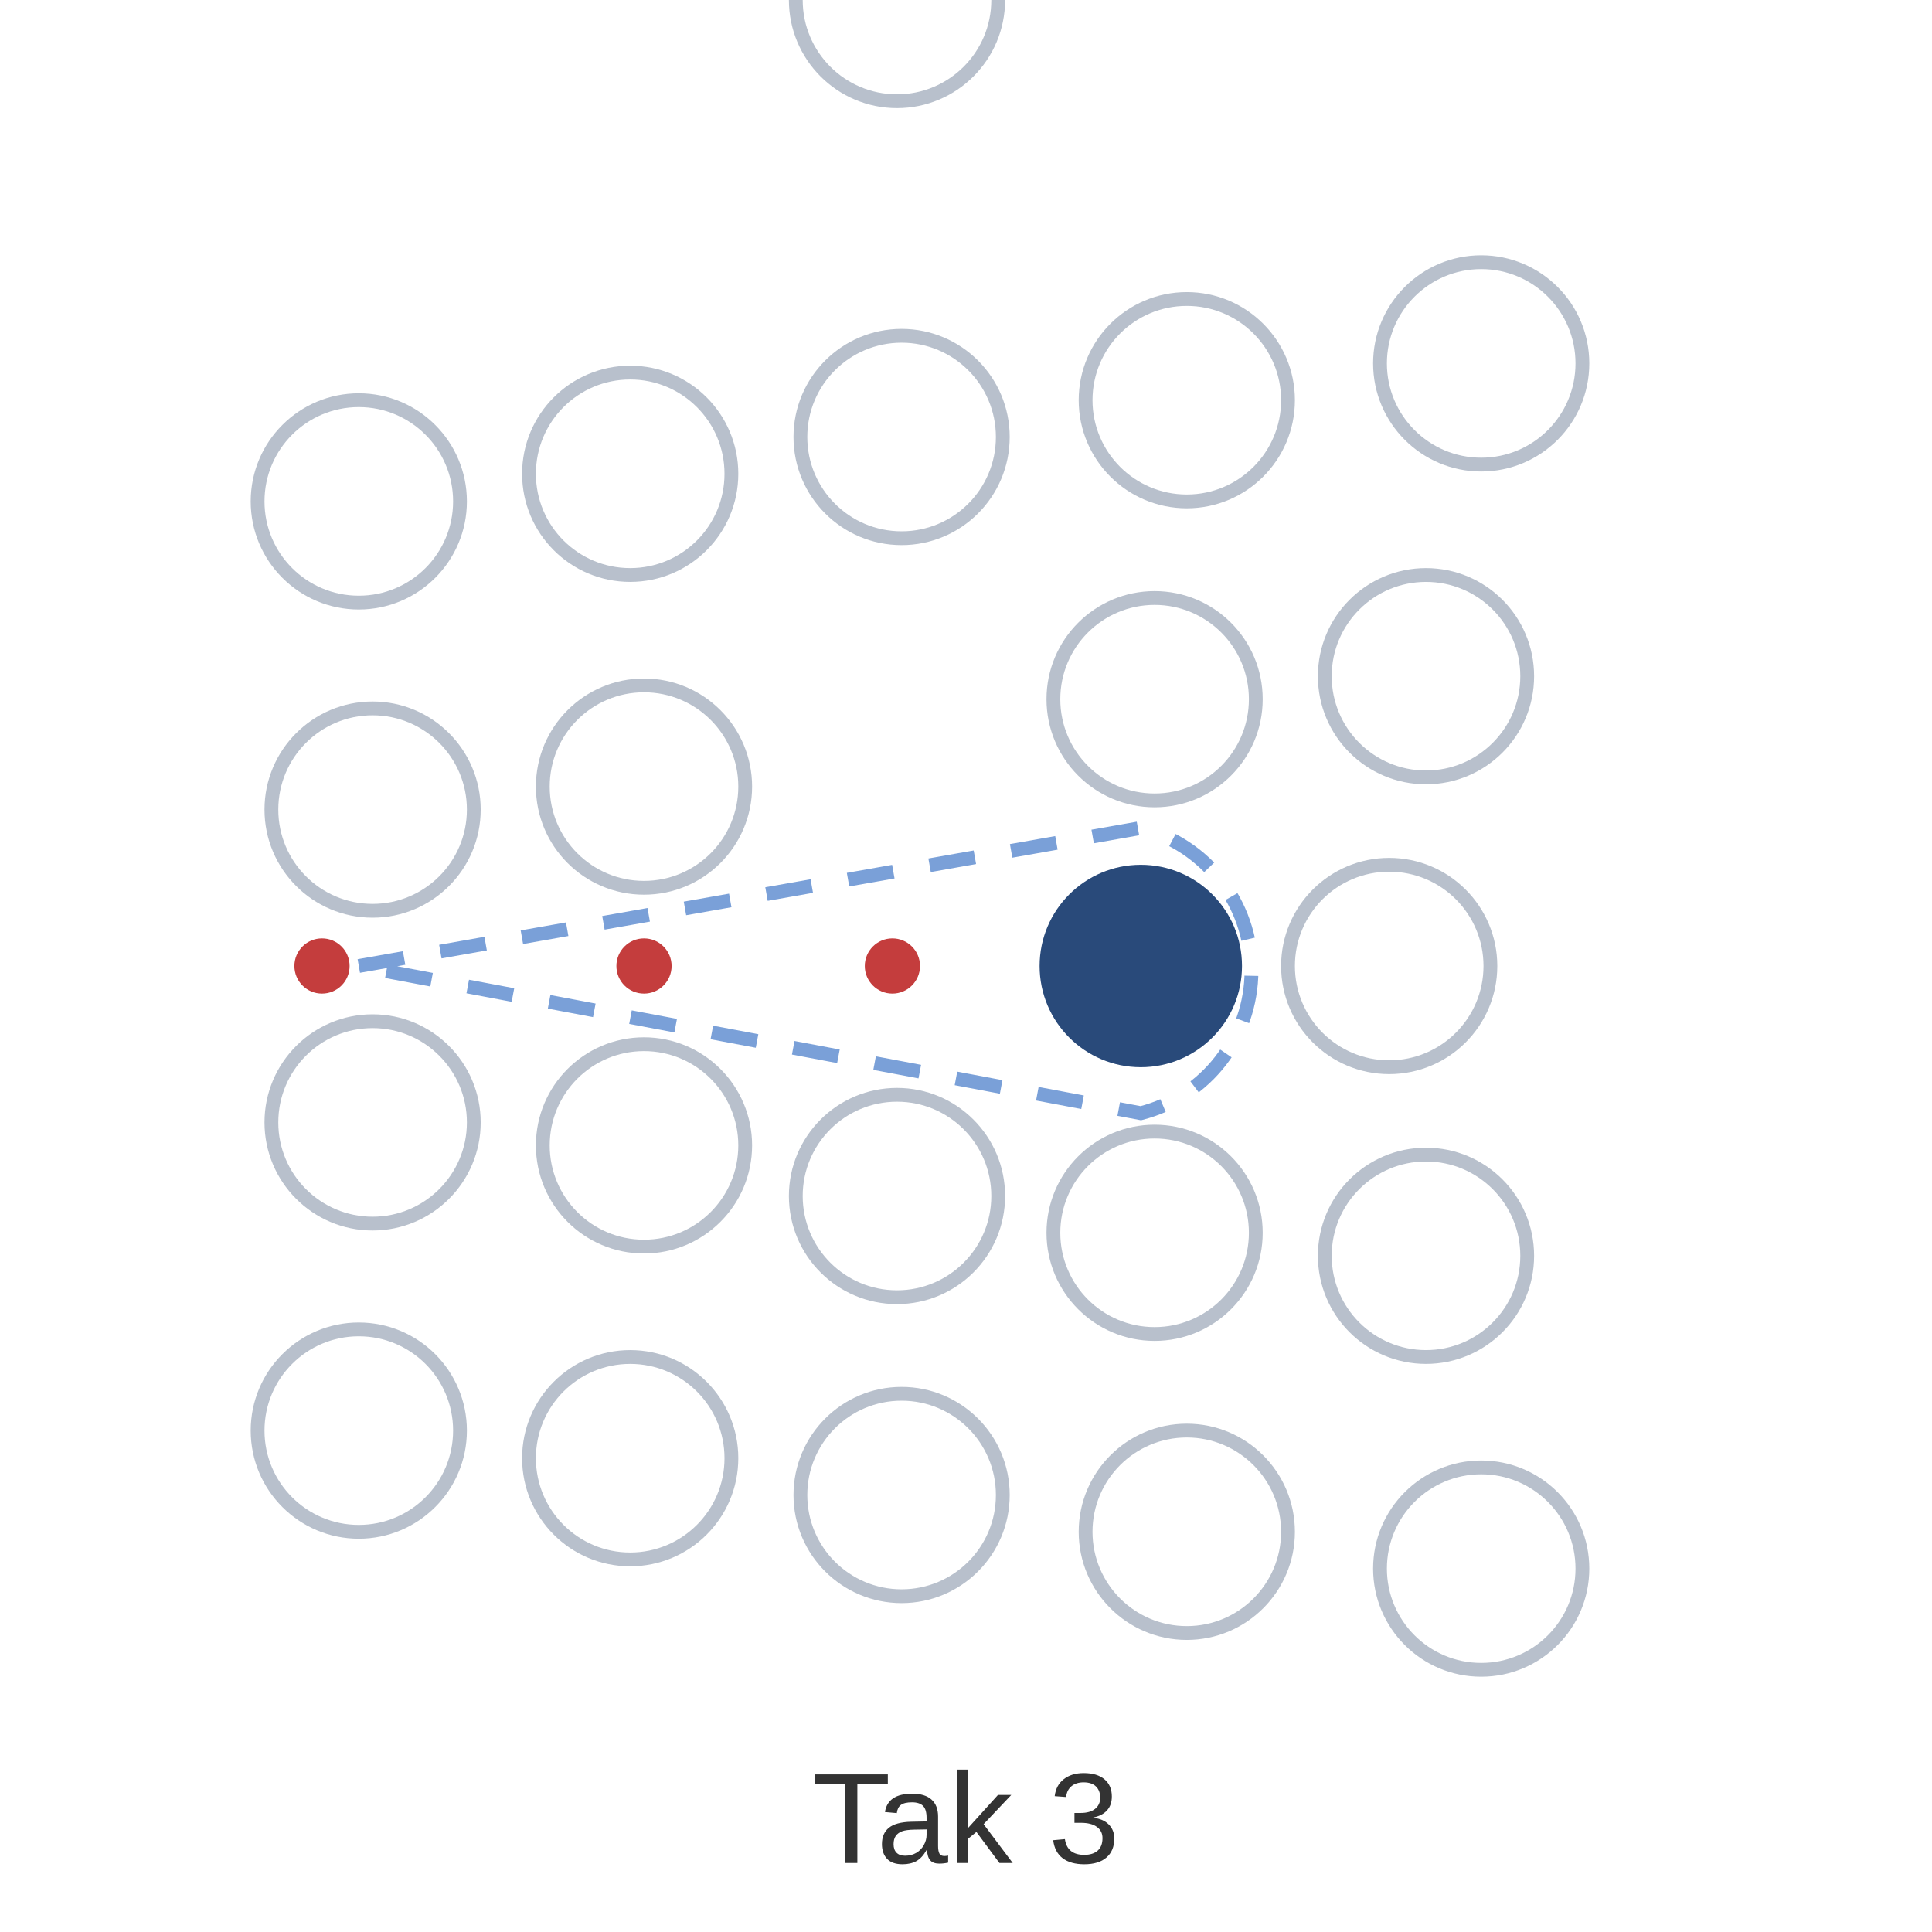
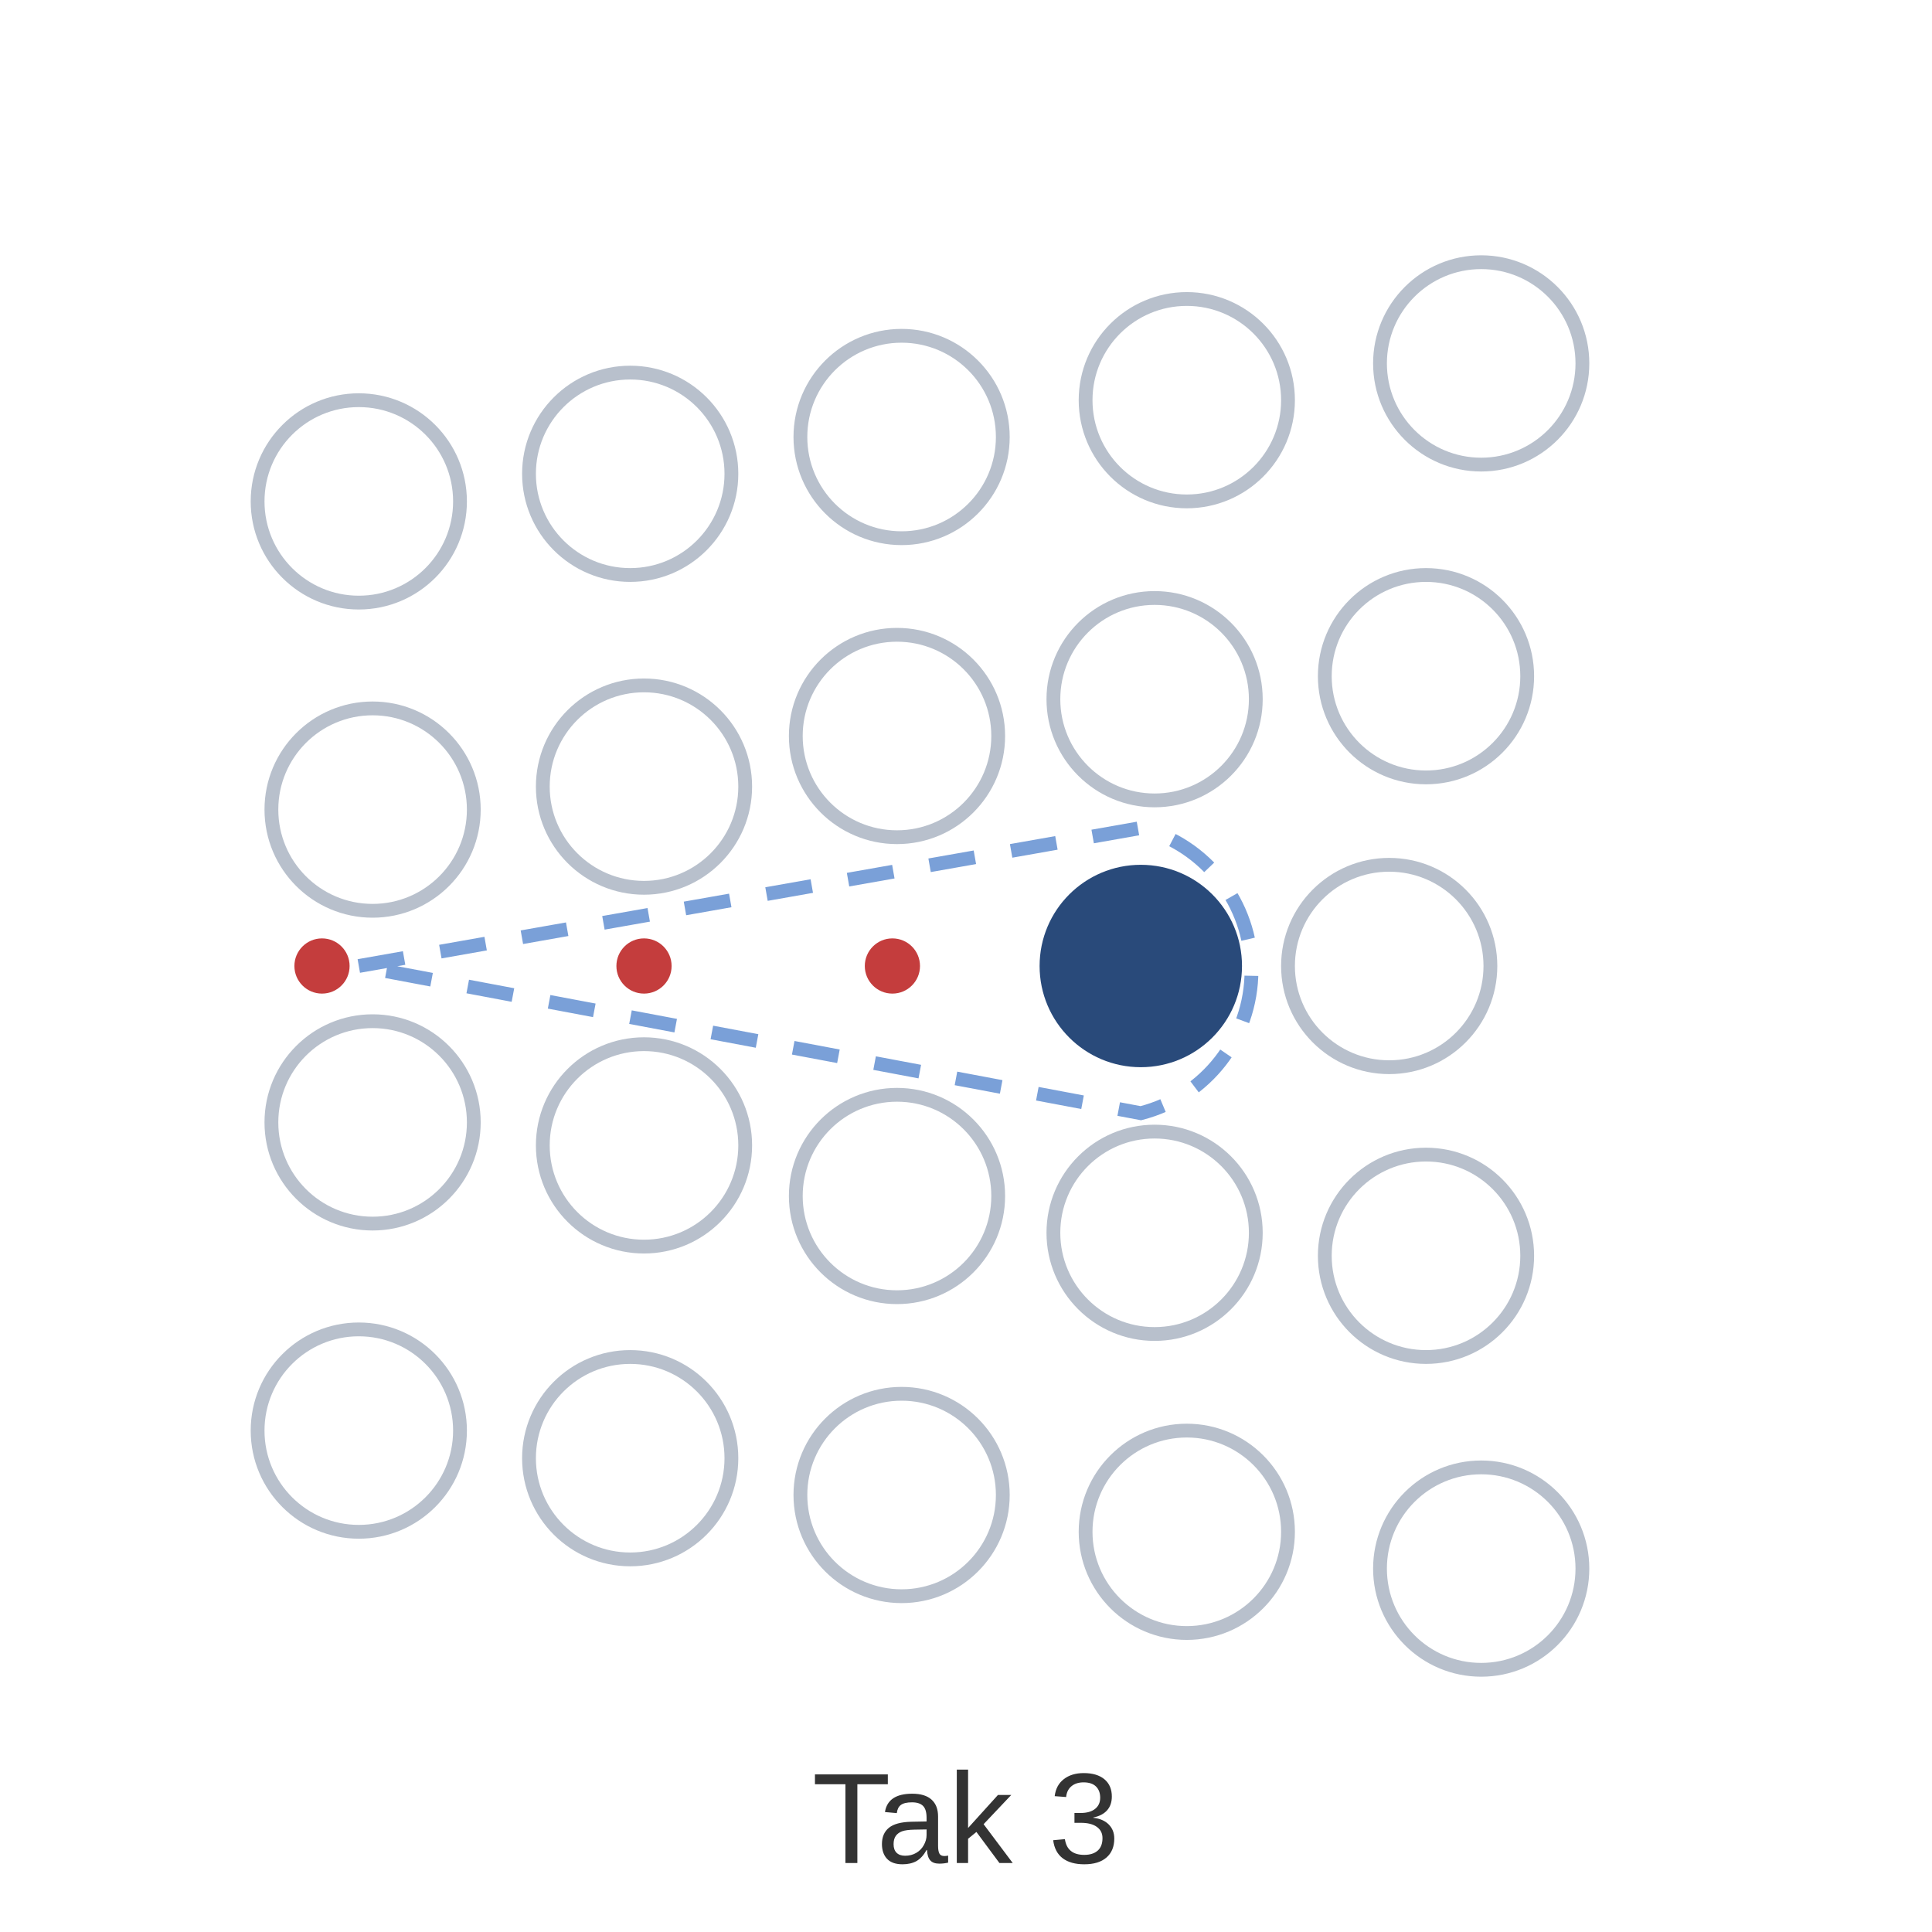
<svg xmlns="http://www.w3.org/2000/svg" width="420" height="420" viewBox="0 0 420 420">
  <rect width="100%" height="100%" fill="white" />
  <g fill="none" stroke="#b8c0cc" stroke-width="3">
    <circle cx="78" cy="109" r="22" />
    <circle cx="137" cy="103" r="22" />
    <circle cx="196" cy="95" r="22" />
    <circle cx="258" cy="87" r="22" />
    <circle cx="322" cy="79" r="22" />
    <circle cx="81" cy="176" r="22" />
    <circle cx="140" cy="171" r="22" />
-     <circle cx="195" cy="16o" r="22" />
+     <circle cx="195" cy="160" r="22" />
    <circle cx="251" cy="152" r="22" />
    <circle cx="310" cy="147" r="22" />
    <circle cx="302" cy="210" r="22" />
    <circle cx="81" cy="244" r="22" />
    <circle cx="140" cy="249" r="22" />
    <circle cx="195" cy="260" r="22" />
    <circle cx="251" cy="268" r="22" />
    <circle cx="310" cy="273" r="22" />
    <circle cx="78" cy="311" r="22" />
    <circle cx="137" cy="317" r="22" />
    <circle cx="196" cy="325" r="22" />
    <circle cx="258" cy="333" r="22" />
    <circle cx="322" cy="341" r="22" />
  </g>
  <circle cx="248" cy="210" r="22" fill="#294a7a" />
  <circle cx="70" cy="210" r="6" fill="#c43d3d" />
  <circle cx="140" cy="210" r="6" fill="#c43d3d" />
  <circle cx="194" cy="210" r="6" fill="#c43d3d" />
  <path d="     M 78 210     L 248 180     A 32 32 0 0 1 248 242     Z" fill="none" stroke="#7aa0d8" stroke-width="3" stroke-dasharray="10 8" />
  <text x="210" y="405" text-anchor="middle" font-family="Arial, sans-serif" font-size="28" fill="#333">
    Tak 3
  </text>
</svg>
